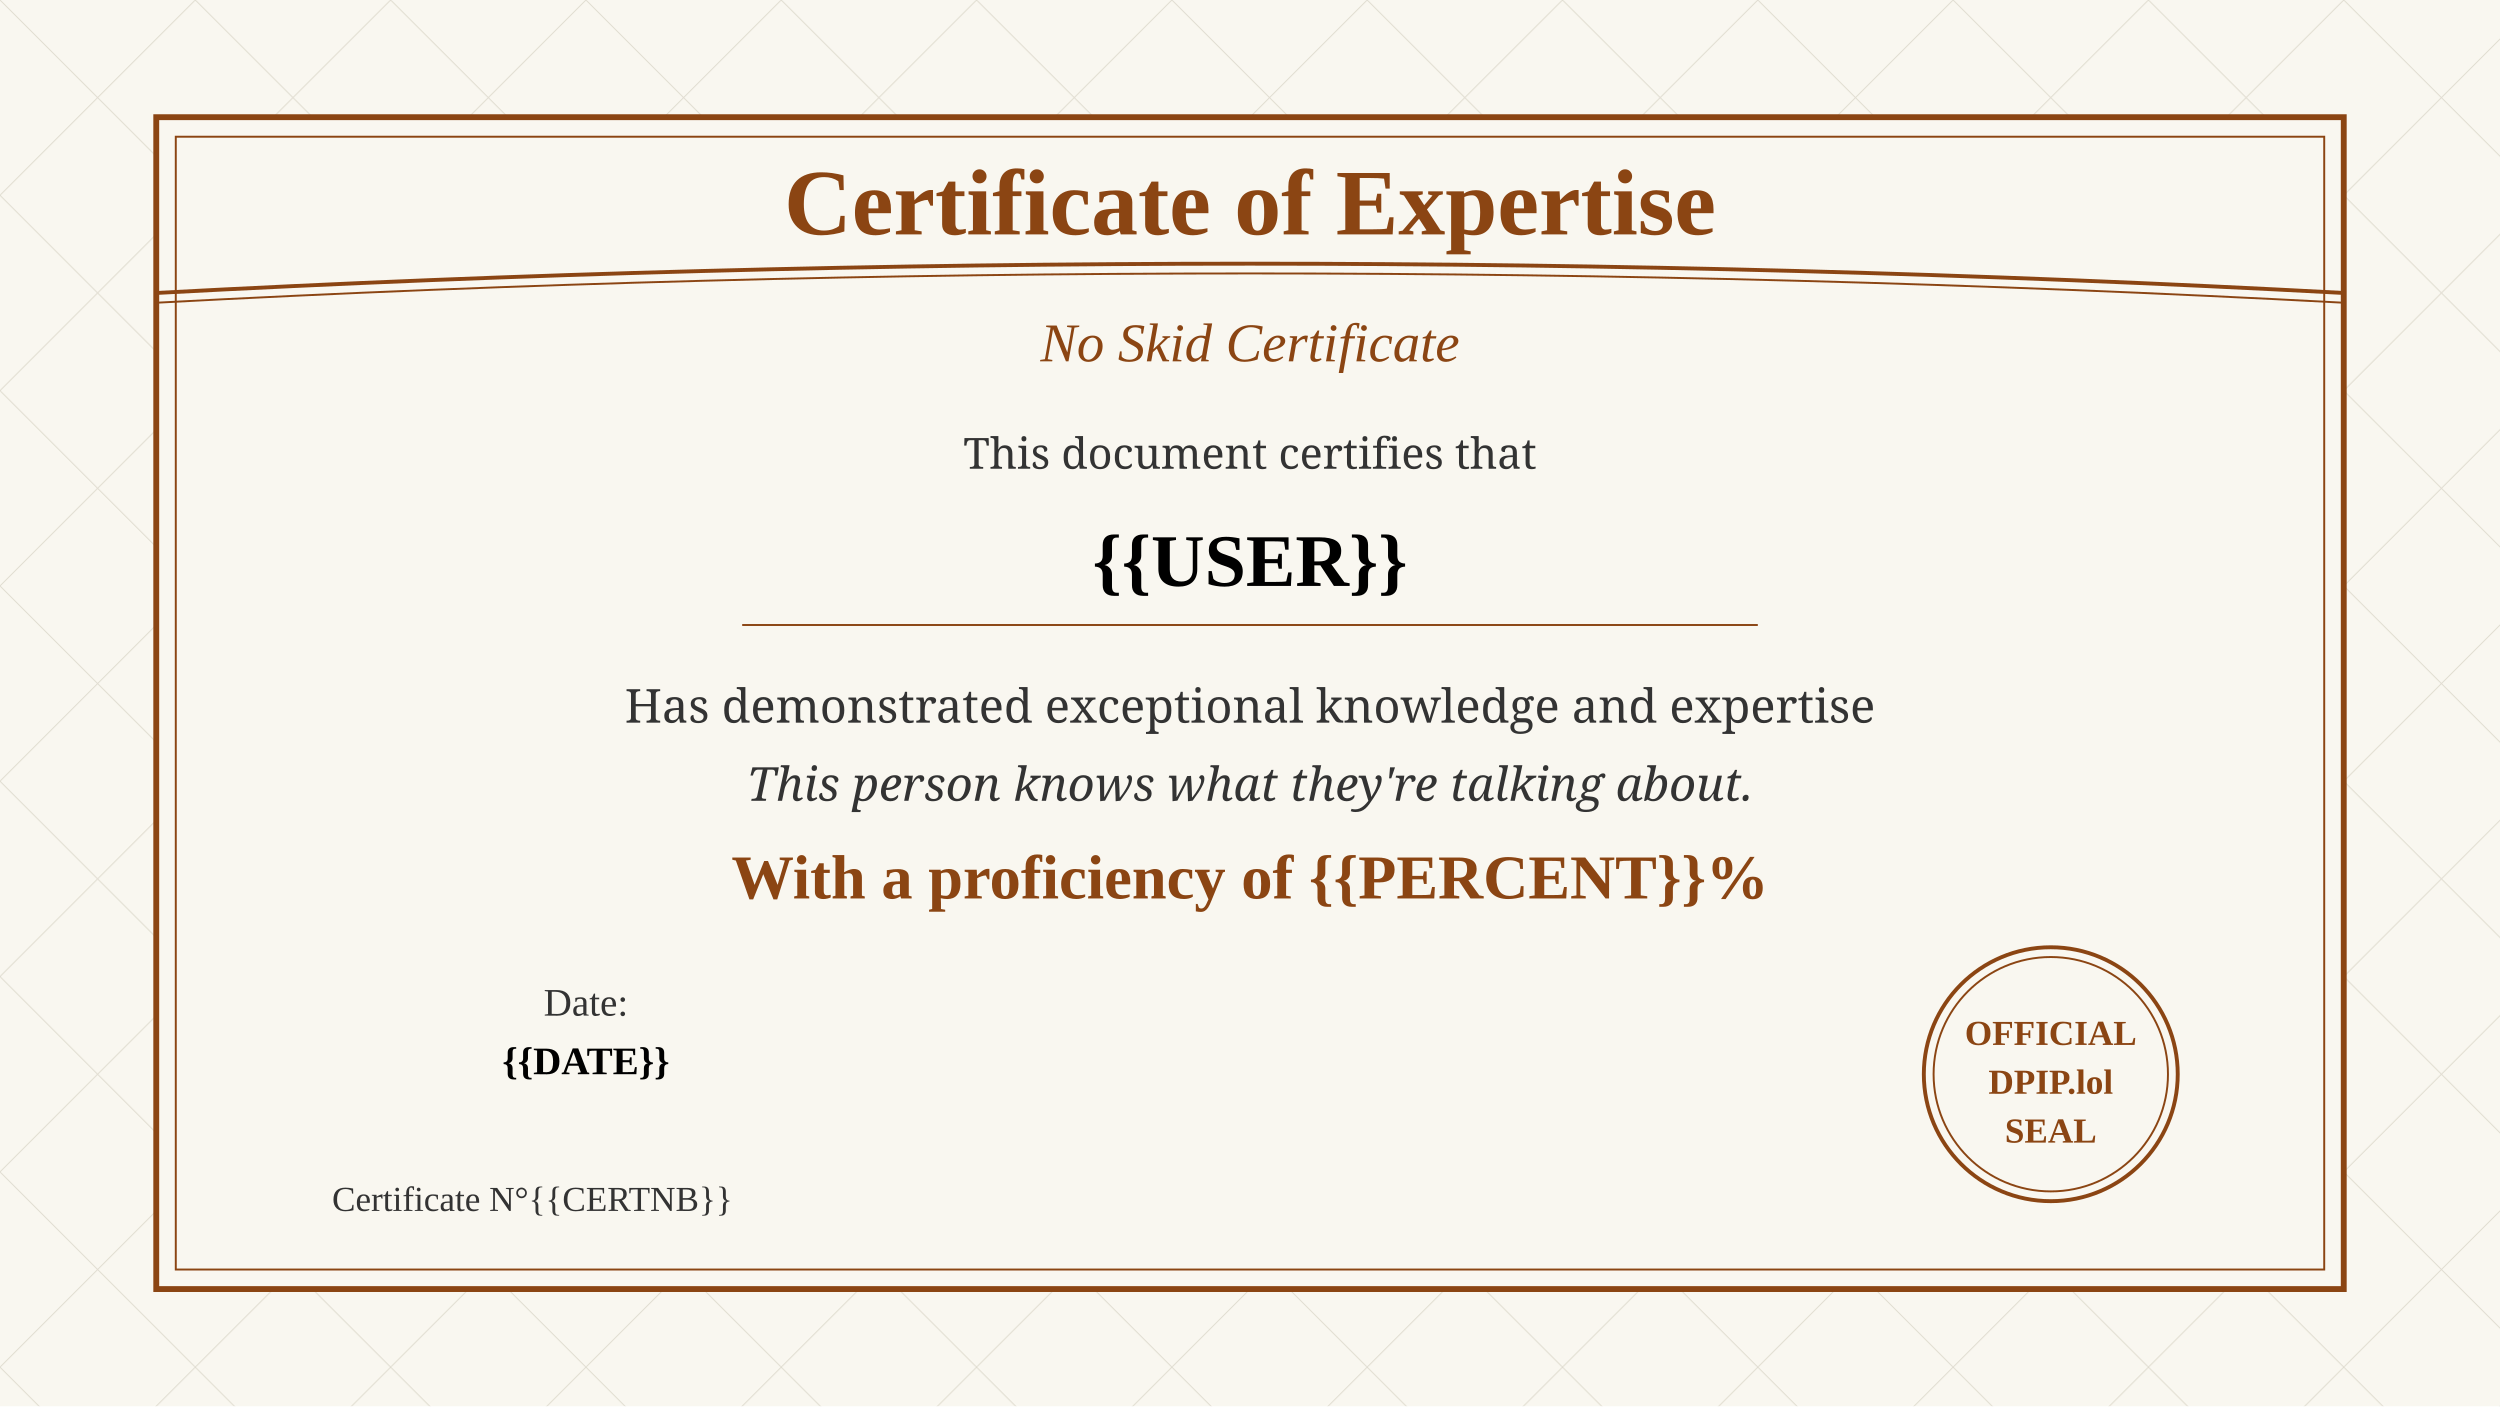
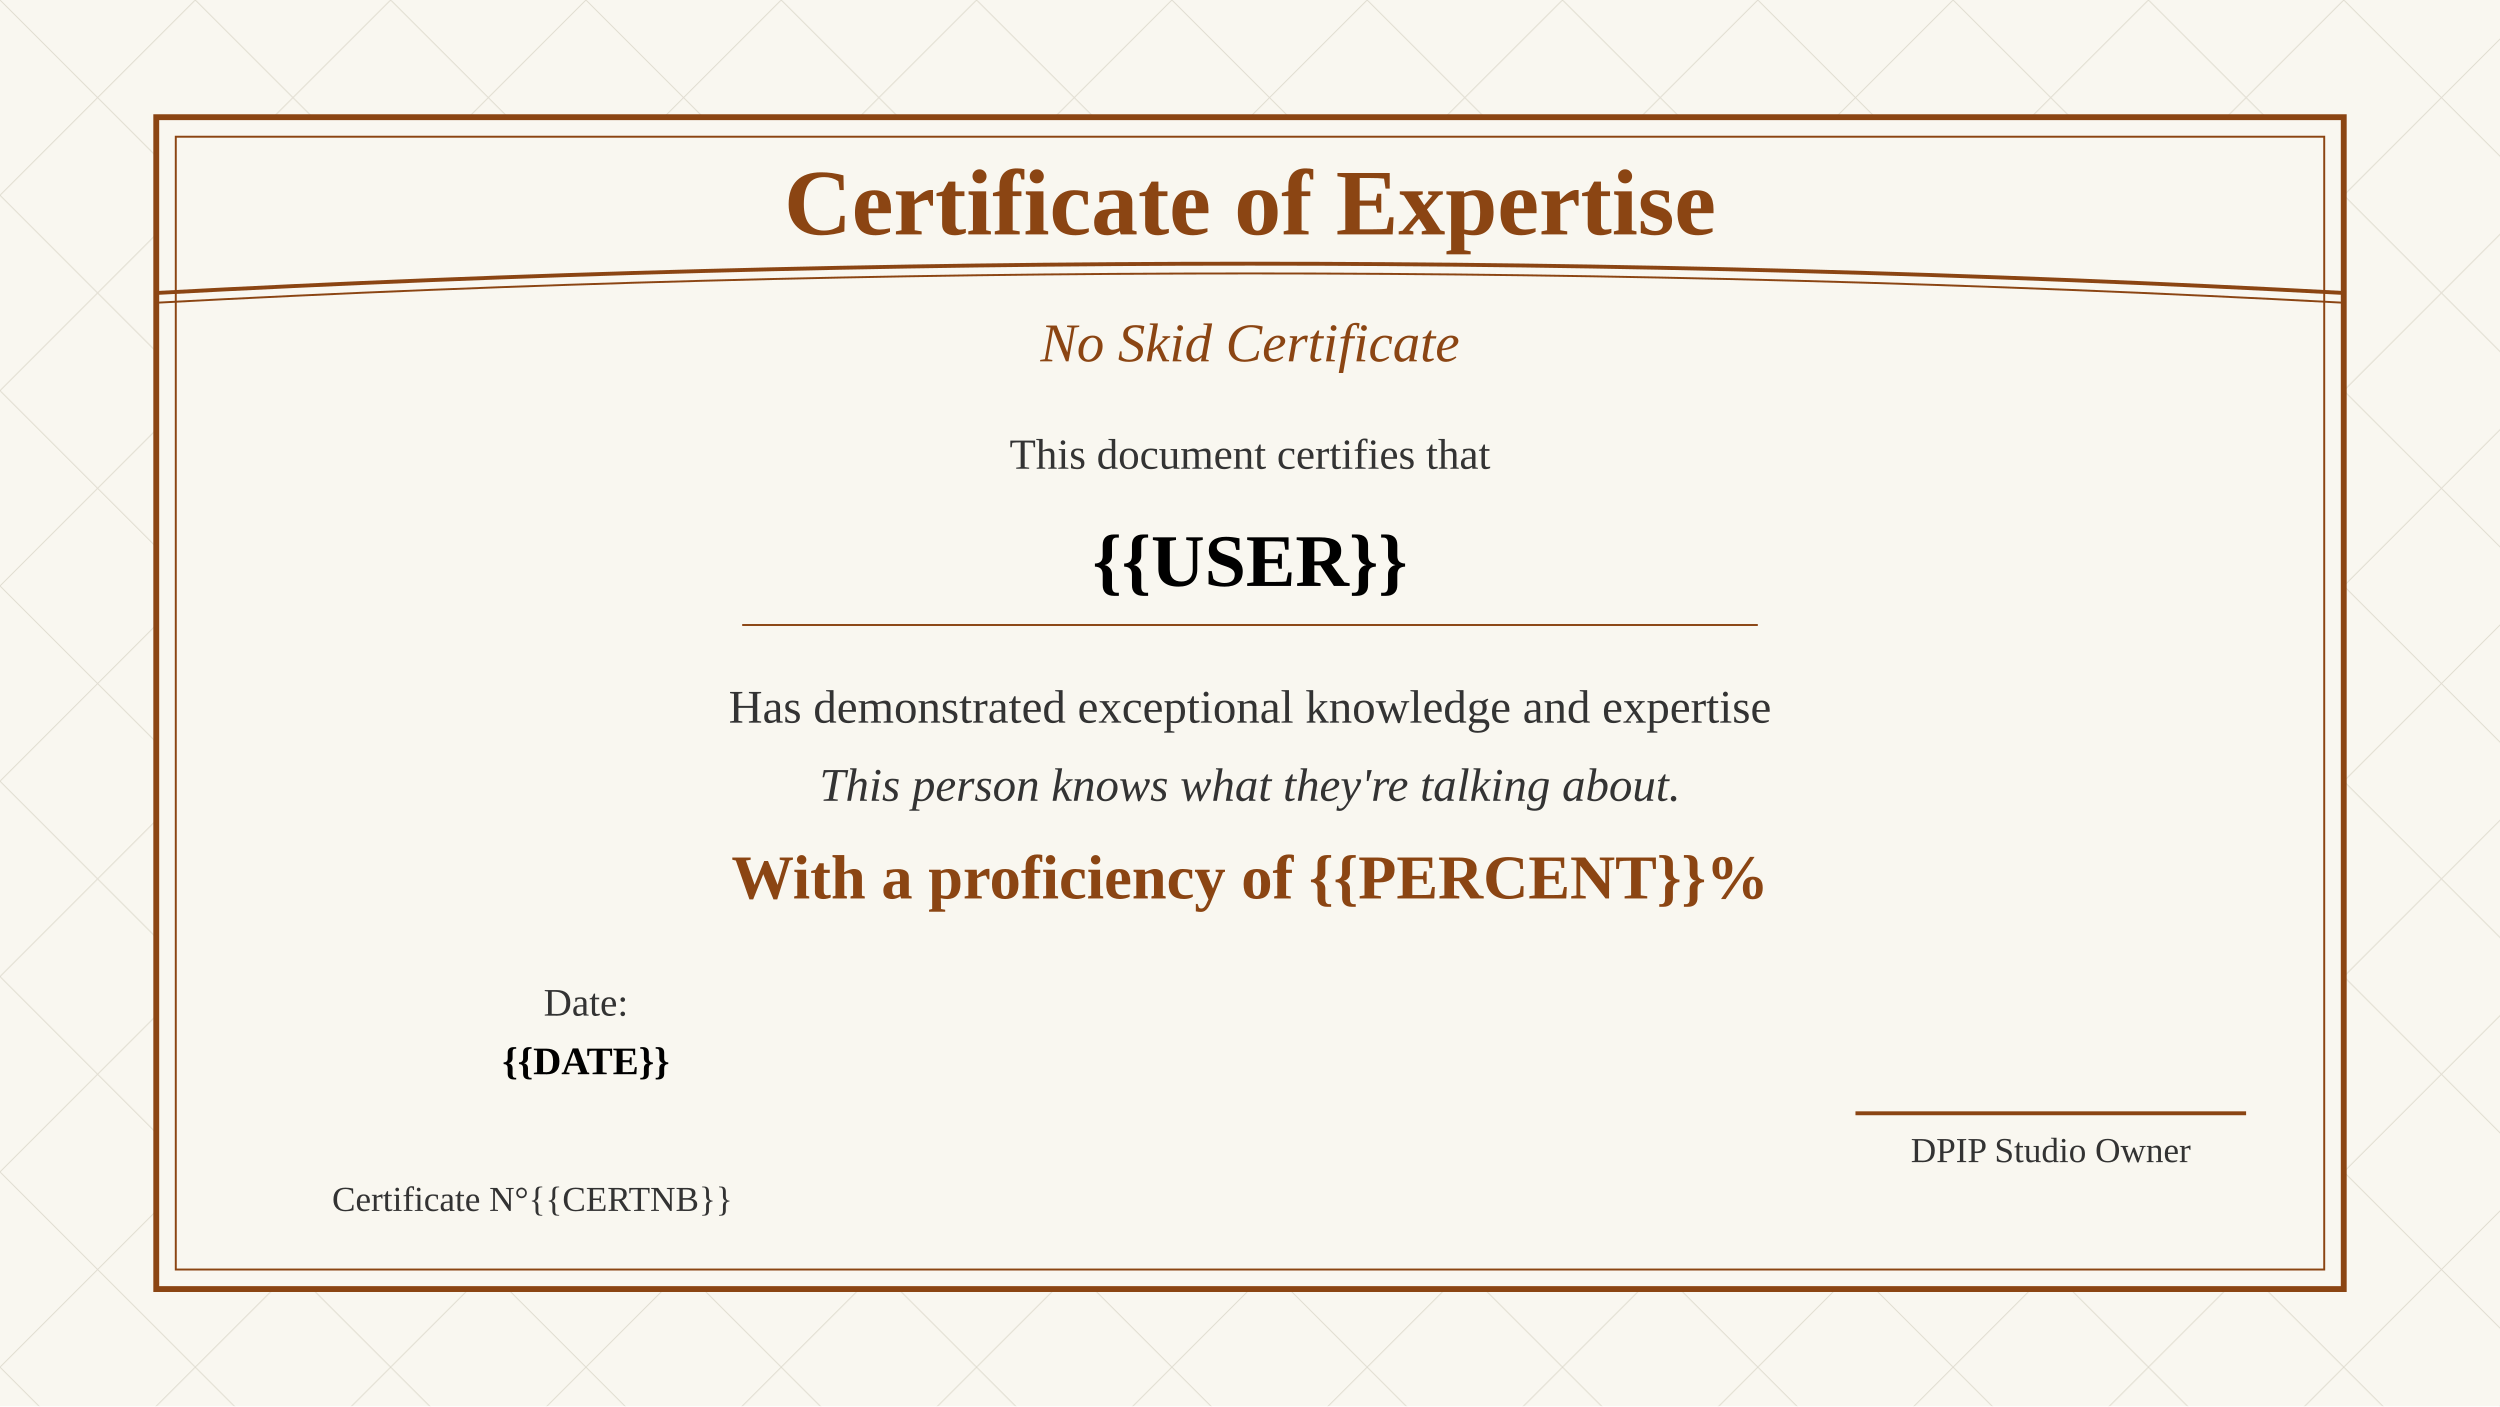
<svg xmlns="http://www.w3.org/2000/svg" viewBox="0 0 1280 720">
  <defs>
    <pattern id="bg-pattern" width="100" height="100" patternUnits="userSpaceOnUse">
      <rect width="100" height="100" fill="#f9f7f0" />
      <path d="M0,0 L100,100 M100,0 L0,100" stroke="#e0ddd0" stroke-width="0.5" />
    </pattern>
  </defs>
  <rect width="1280" height="720" fill="url(#bg-pattern)" />
  <rect x="80" y="60" width="1120" height="600" fill="#f9f7f0" stroke="#8b4513" stroke-width="3" />
  <rect x="90" y="70" width="1100" height="580" fill="none" stroke="#8b4513" stroke-width="1" />
  <path d="M80,150 Q640,120 1200,150" fill="none" stroke="#8b4513" stroke-width="2" />
  <path d="M80,155 Q640,125 1200,155" fill="none" stroke="#8b4513" stroke-width="1" />
  <text x="640" y="120" fill="#8b4513" font-size="48" font-family="'Times New Roman', serif" font-weight="bold" text-anchor="middle">Certificate of Expertise</text>
  <text x="640" y="185" fill="#8b4513" font-size="28" font-family="'Times New Roman', serif" font-style="italic" text-anchor="middle">No Skid Certificate</text>
-   <text x="640" y="240" fill="#333333" font-size="22" font-family="'Garamond', serif" text-anchor="middle">This document certifies that</text>
-   <text x="640" y="300" fill="#000000" font-size="38" font-family="'Times New Roman', serif" font-weight="bold" text-anchor="middle">{{USER}}</text>
+   <text x="640" y="240" fill="#333333" font-size="22" font-family="'Times New Roman', serif" text-anchor="middle">This document certifies that</text>
+   <text x="640" y="300" fill="#000000" font-size="38" font-family="Garamond', serif" font-weight="bold" text-anchor="middle">{{USER}}</text>
  <line x1="380" y1="320" x2="900" y2="320" stroke="#8b4513" stroke-width="1" />
-   <text x="640" y="370" fill="#333333" font-size="24" font-family="'Garamond', serif" text-anchor="middle">Has demonstrated exceptional knowledge and expertise</text>
-   <text x="640" y="410" fill="#333333" font-size="24" font-family="'Garamond', serif" font-style="italic" text-anchor="middle">This person knows what they're talking about.</text>
+   <text x="640" y="370" fill="#333333" font-size="24" font-family="Garamond', serif" text-anchor="middle">Has demonstrated exceptional knowledge and expertise</text>
+   <text x="640" y="410" fill="#333333" font-size="24" font-family="Garamond', serif" font-style="italic" text-anchor="middle">This person knows what they're talking about.</text>
  <text x="640" y="460" fill="#8b4513" font-size="32" font-family="'Times New Roman', serif" font-weight="bold" text-anchor="middle">With a proficiency of {{PERCENT}}%</text>
  <text x="300" y="520" fill="#333333" font-size="20" font-family="'Times New Roman', serif" text-anchor="middle">Date:</text>
  <text x="300" y="550" fill="#000000" font-size="20" font-family="'Times New Roman', serif" font-weight="bold" text-anchor="middle">{{DATE}}</text>
-   <circle cx="1050" cy="550" r="65" fill="none" stroke="#8b4513" stroke-width="2" />
-   <circle cx="1050" cy="550" r="60" fill="none" stroke="#8b4513" stroke-width="1" />
-   <text x="1050" y="535" fill="#8b4513" font-size="18" font-family="'Times New Roman', serif" font-weight="bold" text-anchor="middle">OFFICIAL</text>
-   <text x="1050" y="560" fill="#8b4513" font-size="18" font-family="'Times New Roman', serif" font-weight="bold" text-anchor="middle">DPIP.lol</text>
-   <text x="1050" y="585" fill="#8b4513" font-size="18" font-family="'Times New Roman', serif" font-weight="bold" text-anchor="middle">SEAL</text>
+   <line x1="950" y1="570" x2="1150" y2="570" stroke="#8b4513" stroke-width="2" />
+   <text x="1050" y="595" fill="#333333" font-size="18" font-family="'Times New Roman', serif" text-anchor="middle">DPIP Studio Owner</text>
  <text x="170" y="620" fill="#333333" font-size="18" font-family="'Times New Roman', serif" text-anchor="start">Certificate N°{{CERTNB}}</text>
</svg>
